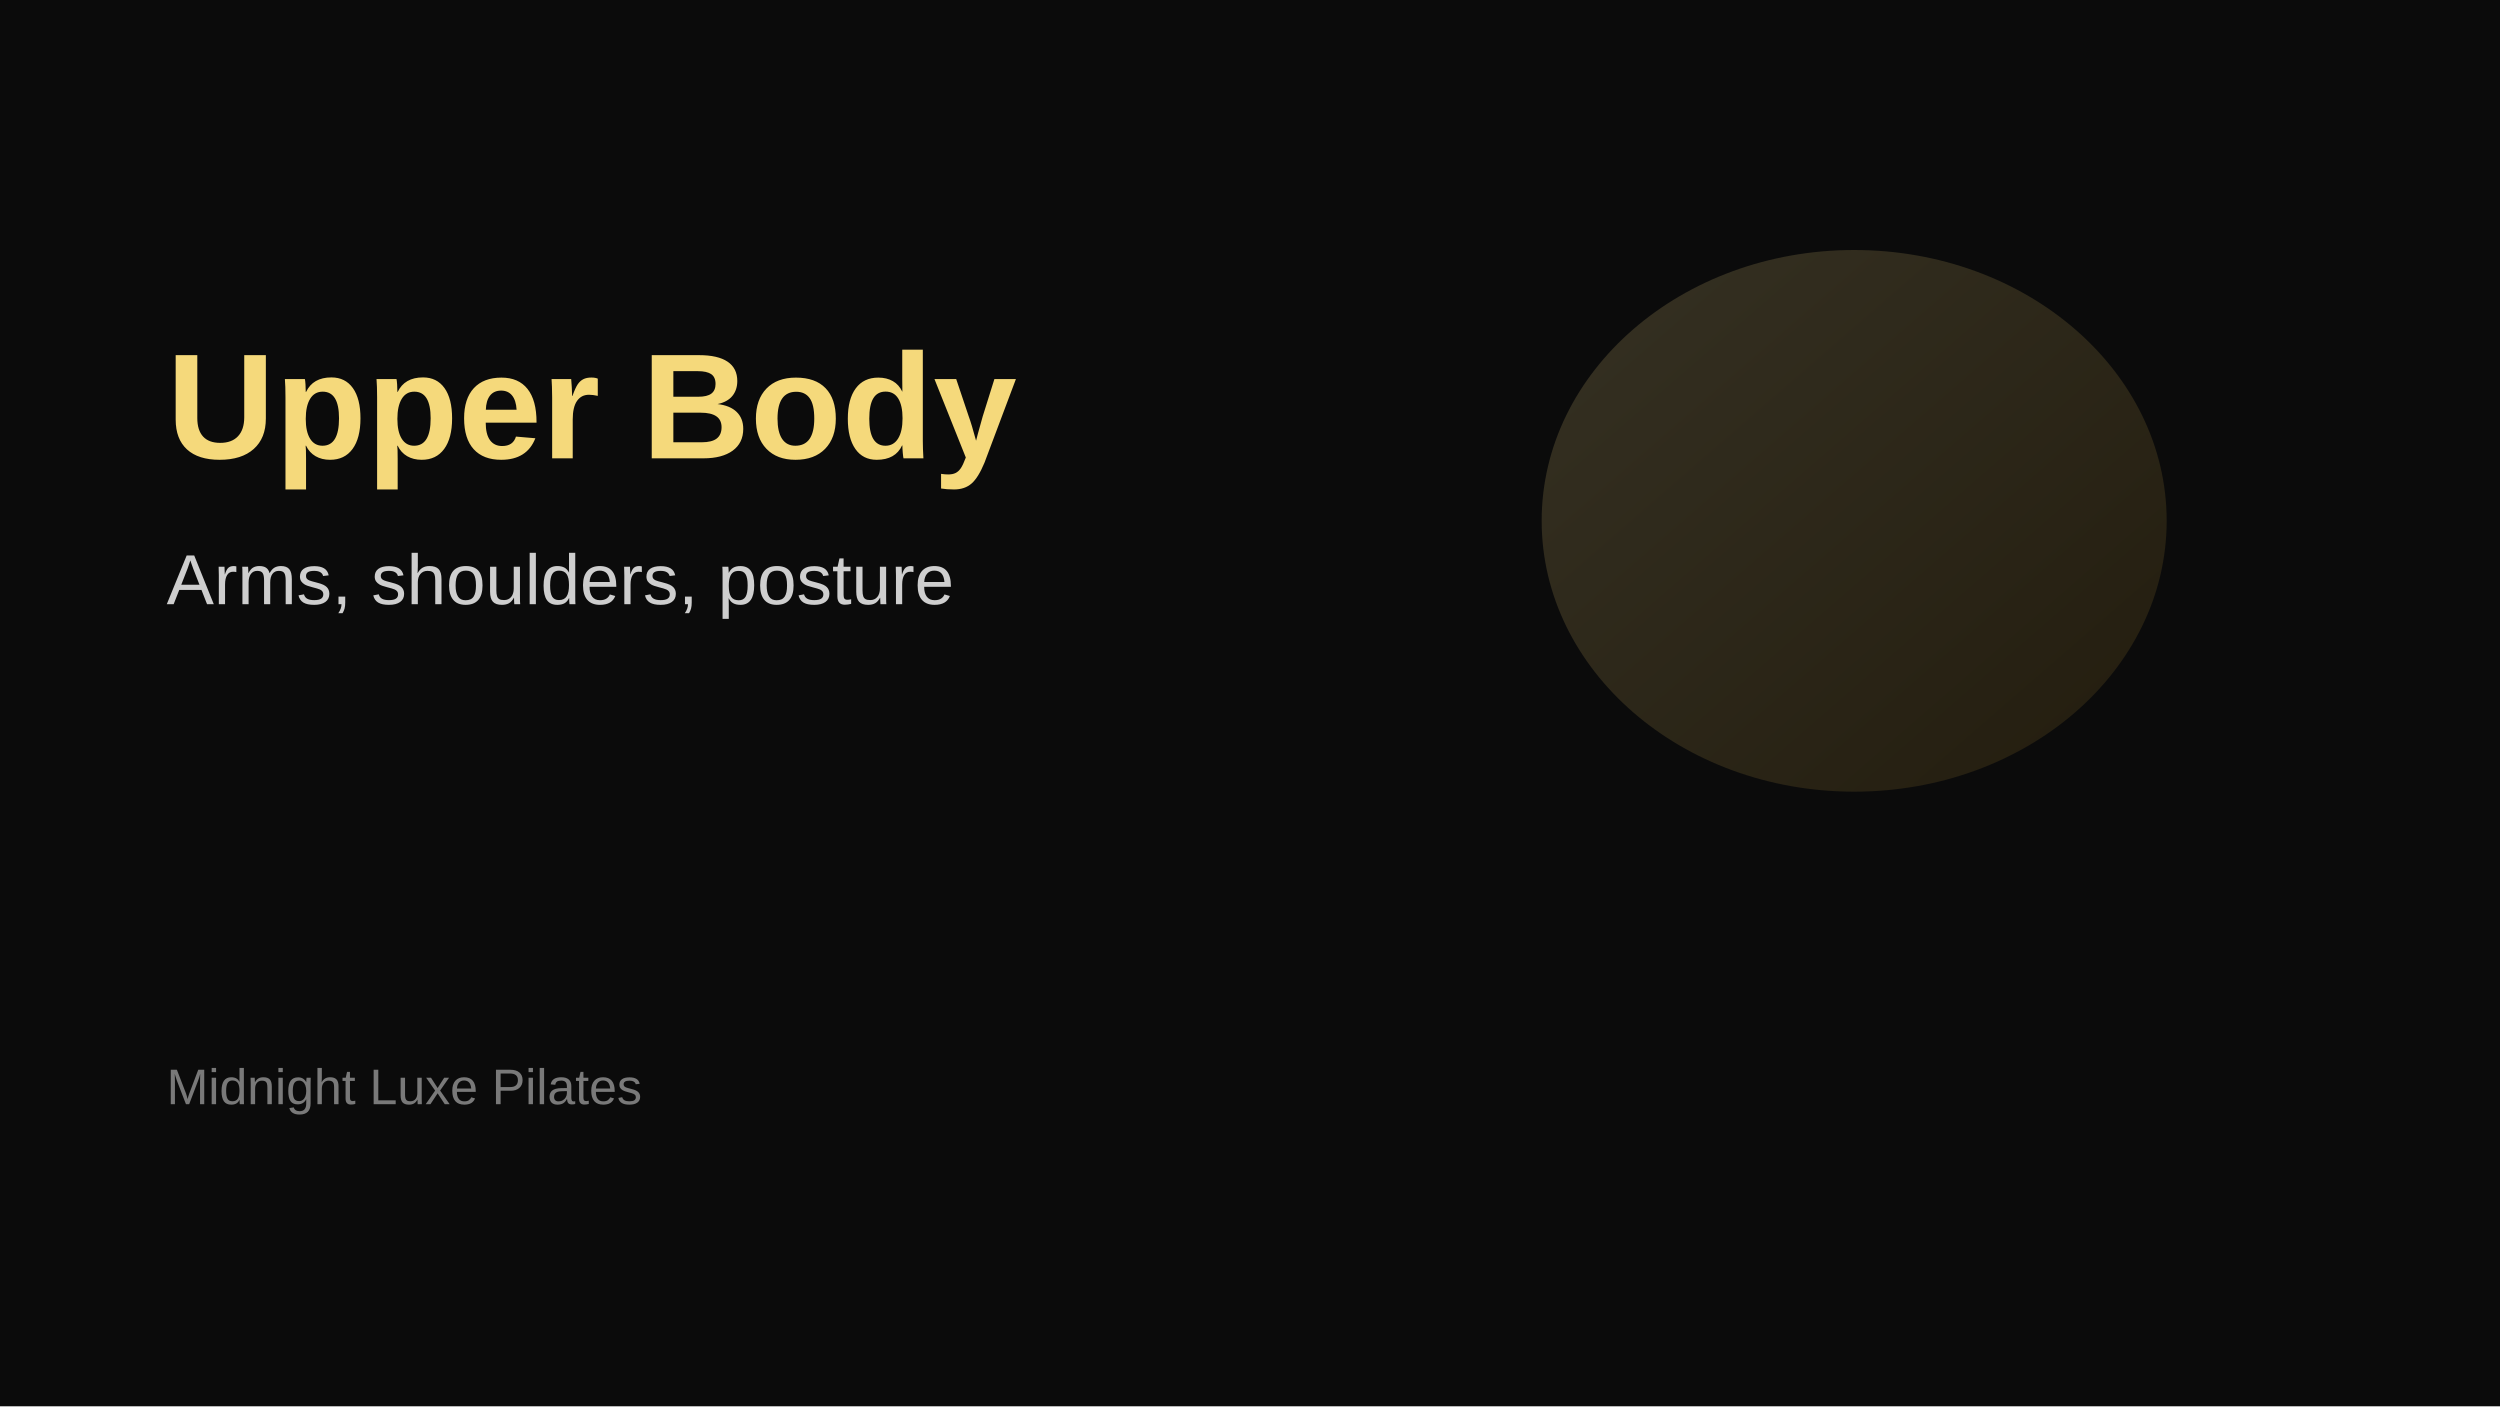
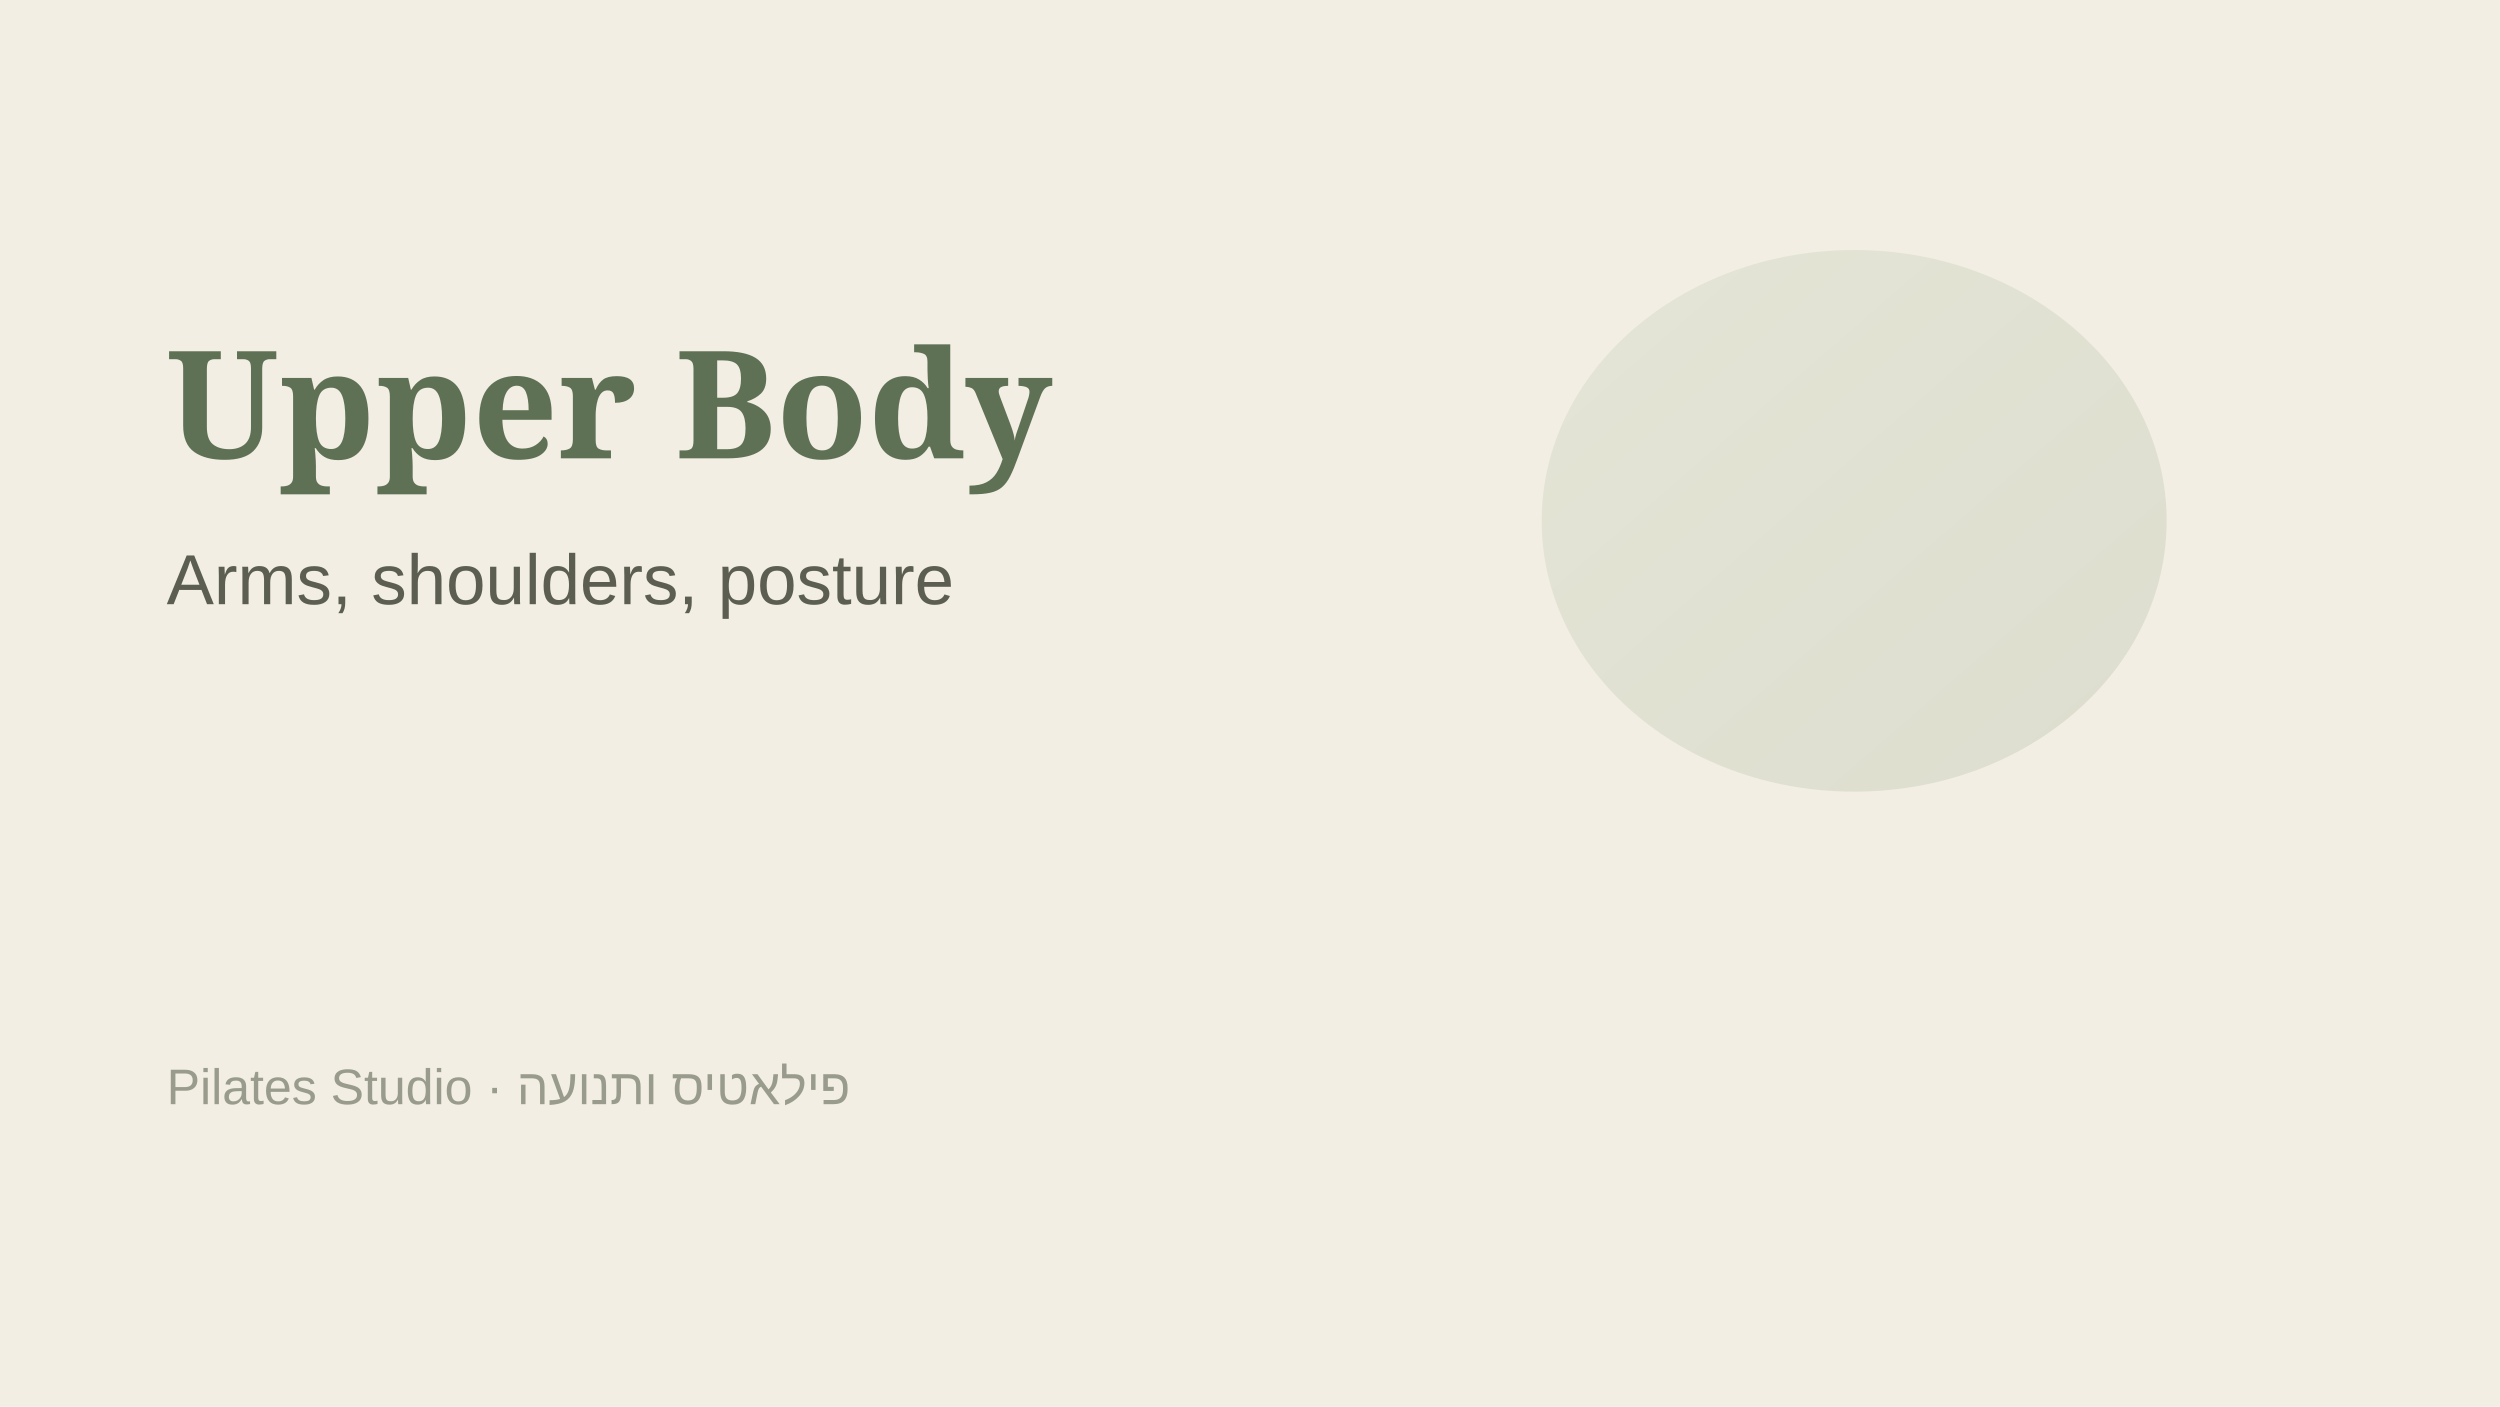
<svg xmlns="http://www.w3.org/2000/svg" viewBox="0 0 1200 675">
-   <rect width="1200" height="675" fill="#0b0b0b" />
+   <rect width="1200" height="675" fill="#f2eee3" />
  <defs>
    <linearGradient id="g" x1="0" y1="0" x2="1" y2="1">
-       <stop offset="0%" stop-color="#f8df91" />
-       <stop offset="100%" stop-color="#8d6a1b" />
+       <stop offset="0%" stop-color="#a8bc9c" />
+       <stop offset="100%" stop-color="#7f9271" />
    </linearGradient>
  </defs>
  <rect x="740" y="120" width="300" height="260" rx="150" fill="url(#g)" opacity="0.18" />
-   <text x="80" y="220" fill="#f5d97b" font-size="72" font-family="Arial" font-weight="700">Upper Body</text>
-   <text x="80" y="290" fill="#ffffff" opacity="0.8" font-size="34" font-family="Arial">Arms, shoulders, posture</text>
-   <text x="80" y="530" fill="#ffffff" opacity="0.45" font-size="24" font-family="Arial">Midnight Luxe Pilates</text>
+   <text x="80" y="220" fill="#5f7154" font-size="72" font-family="Georgia, serif" font-weight="700">Upper Body</text>
+   <text x="80" y="290" fill="#4a4f41" opacity="0.9" font-size="34" font-family="Arial">Arms, shoulders, posture</text>
+   <text x="80" y="530" fill="#8a8d7c" opacity="0.85" font-size="24" font-family="Arial">Pilates Studio · פילאטיס ותנועה</text>
</svg>
